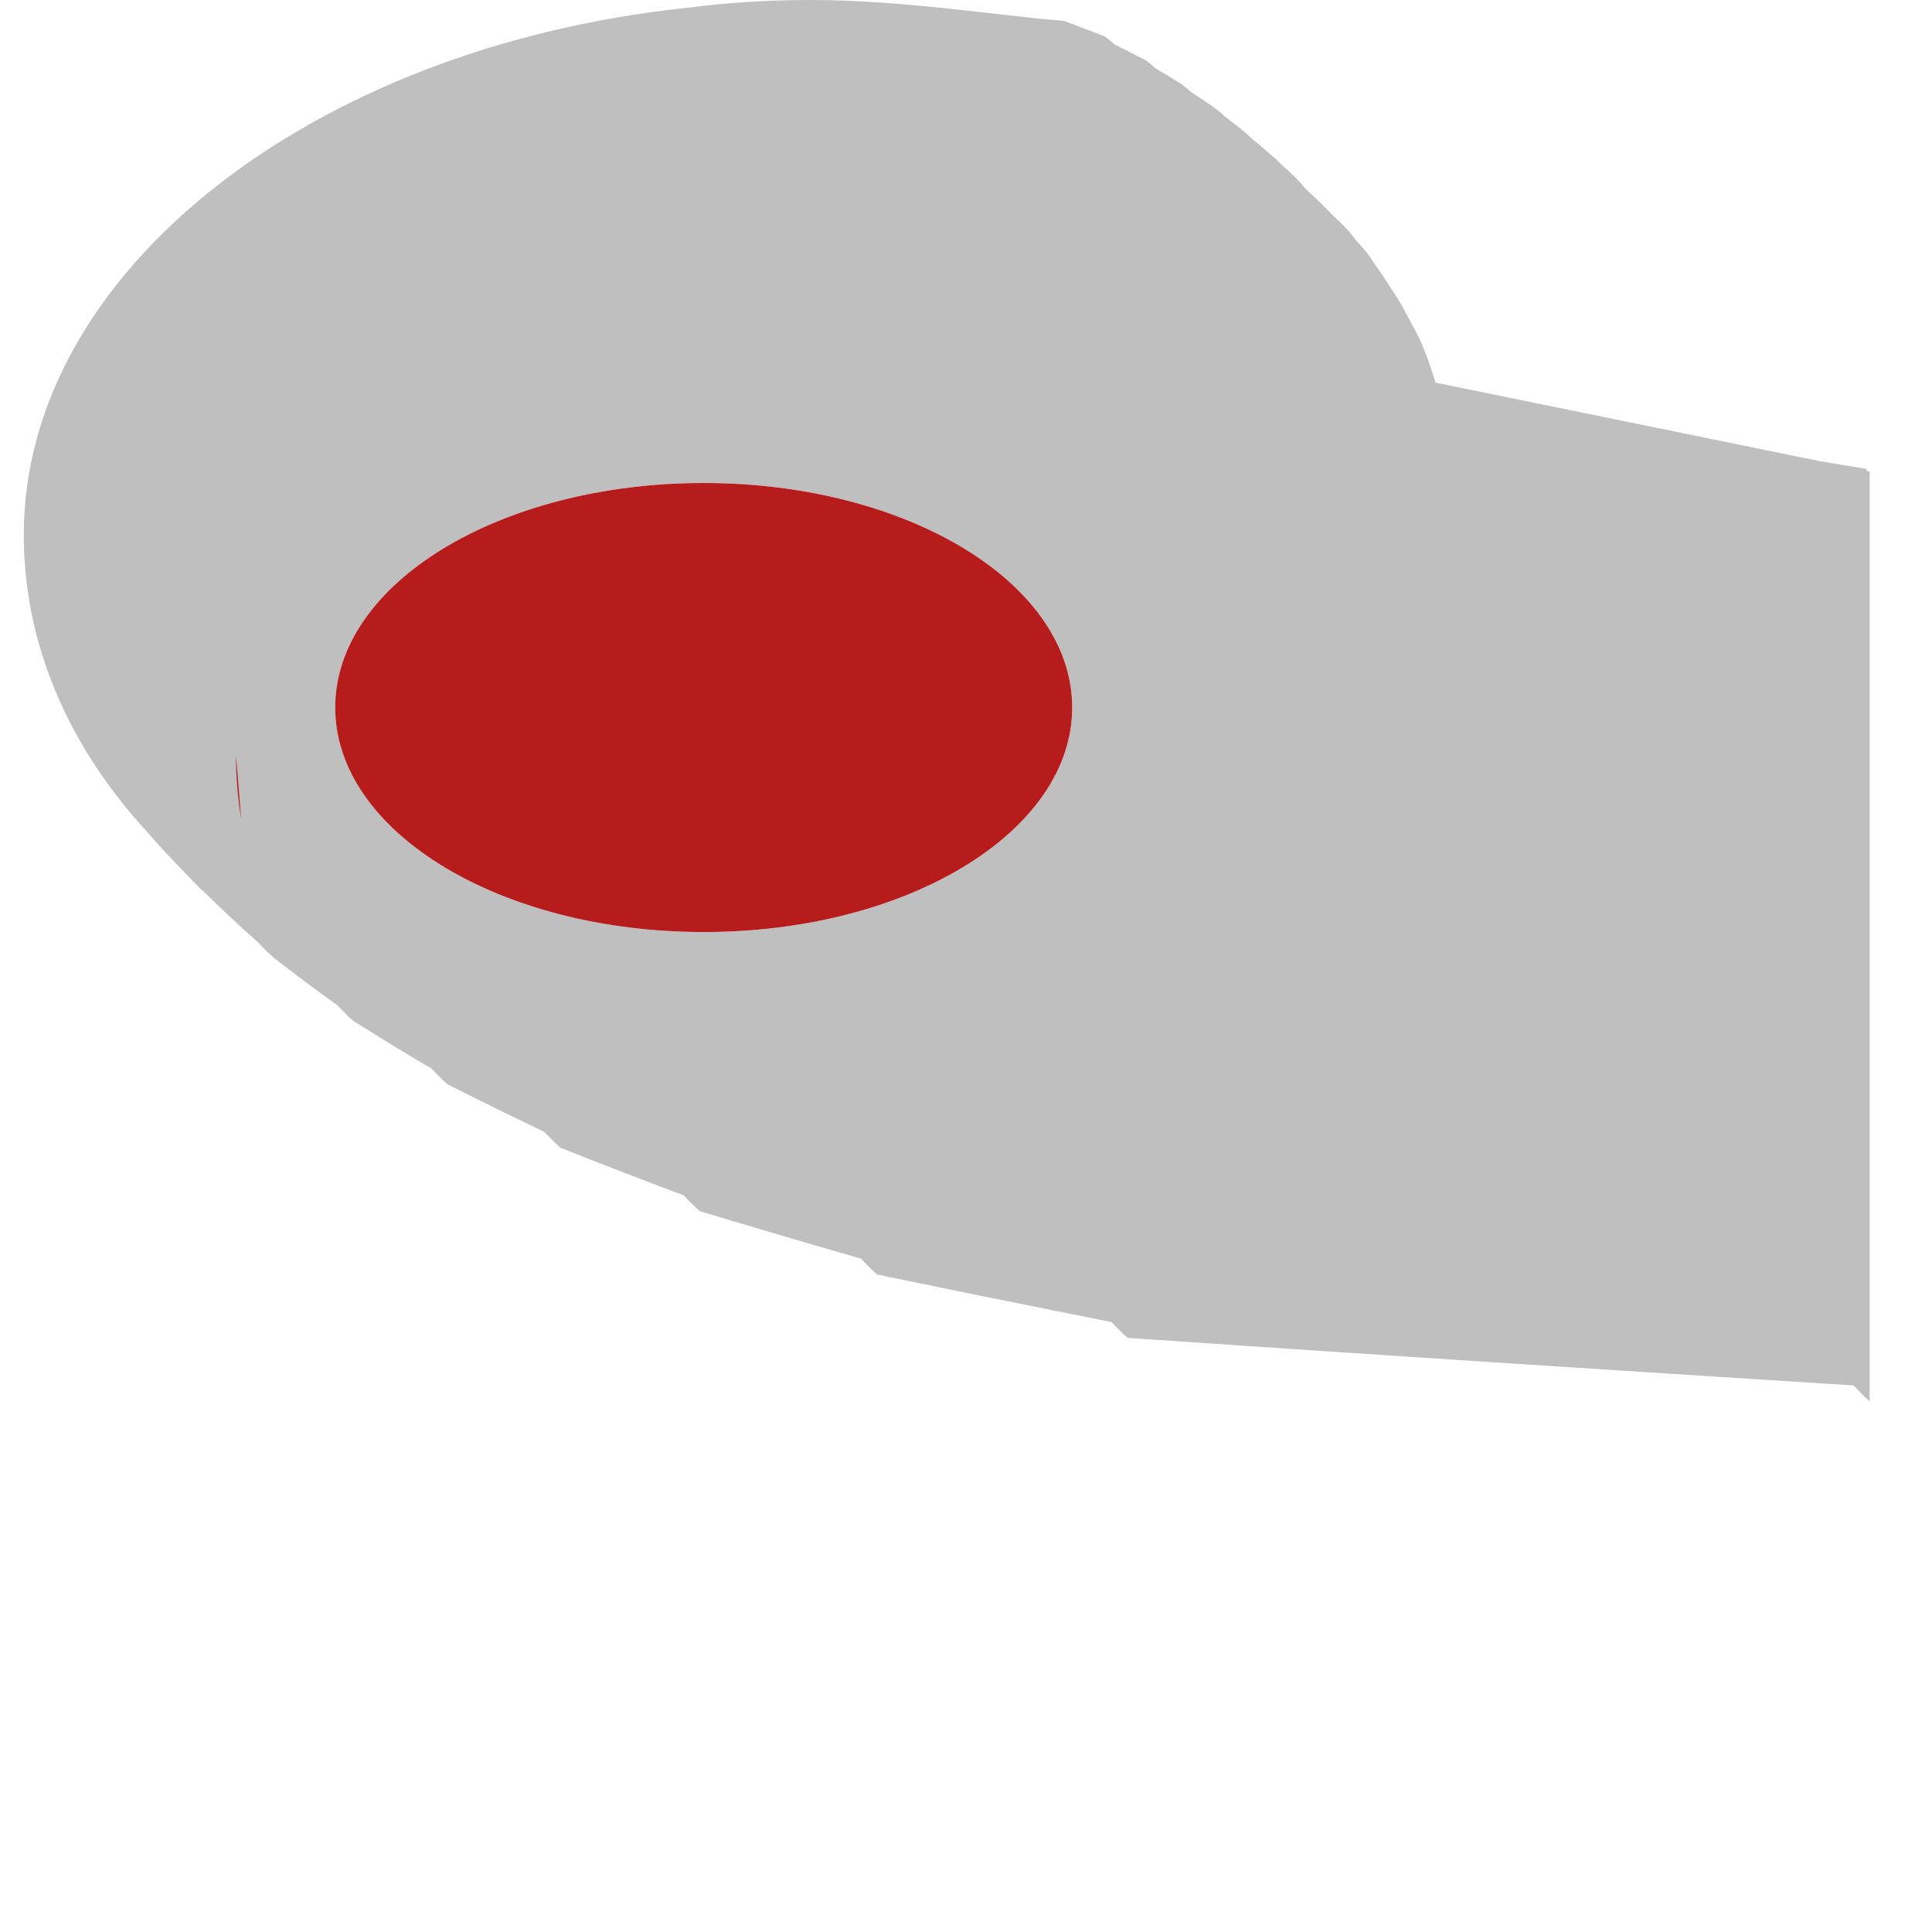
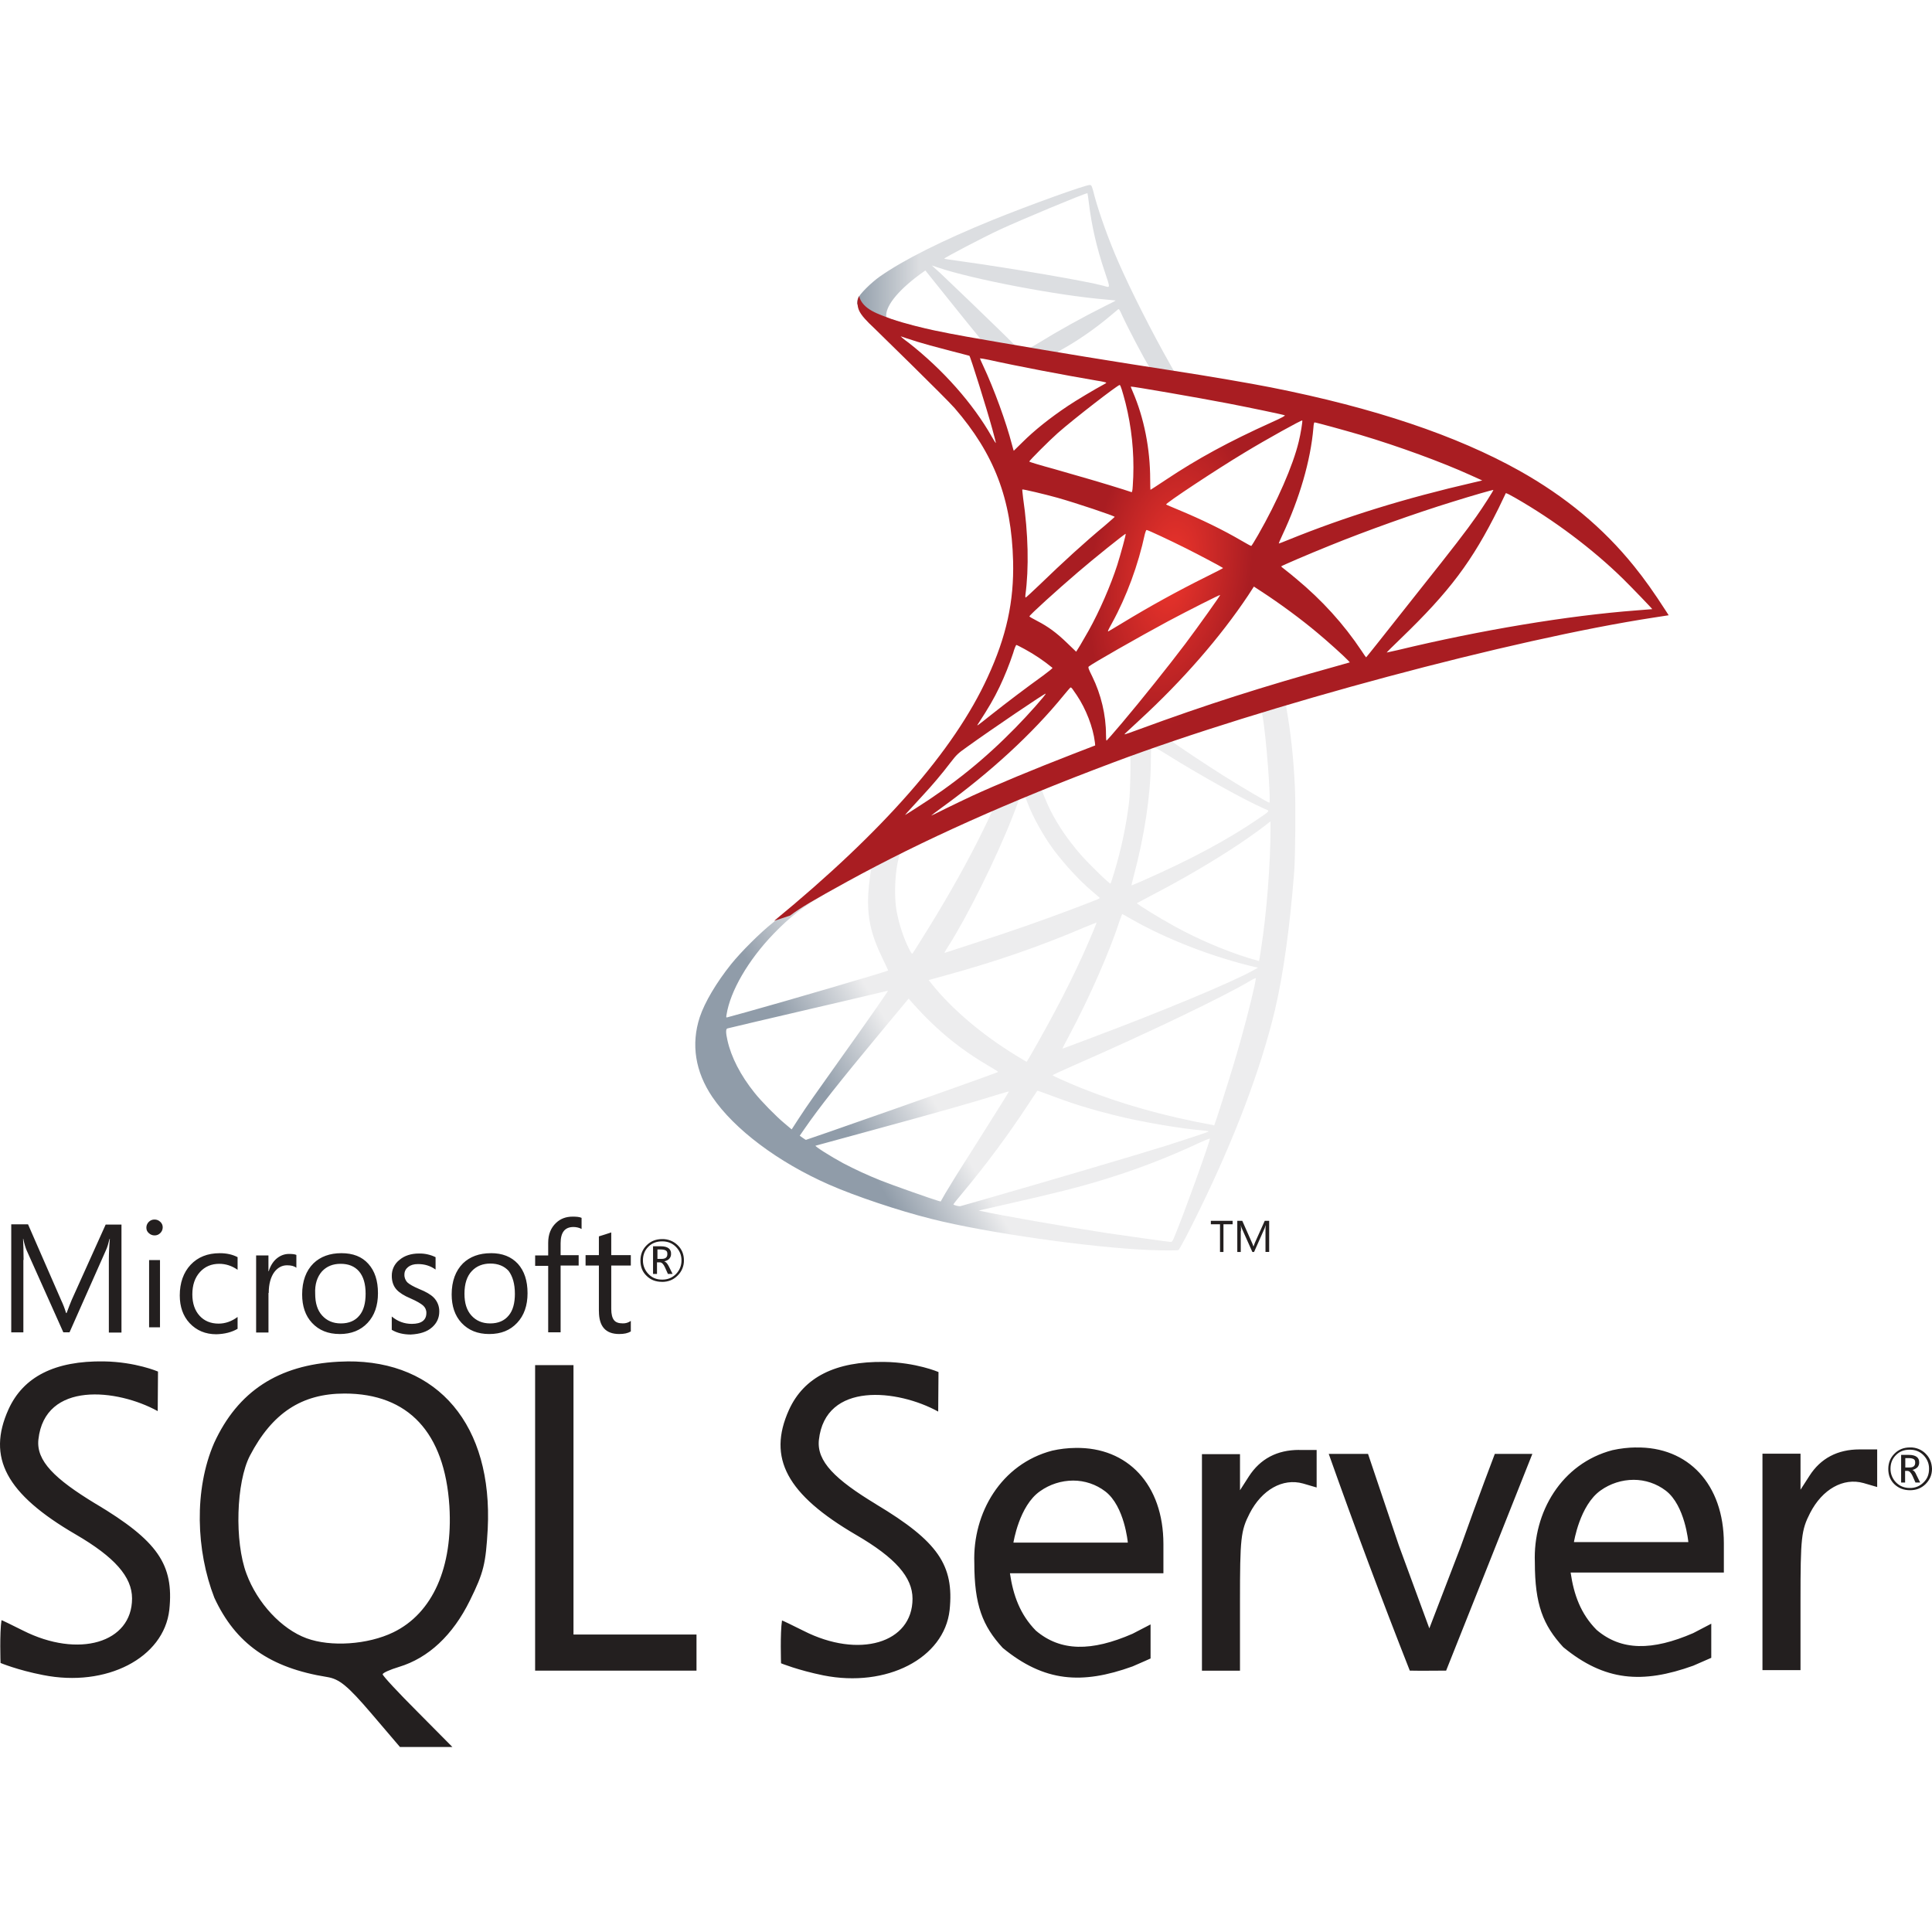
<svg xmlns="http://www.w3.org/2000/svg" viewBox="0 0 128 128">
-   <path fill="#BFBFBF" d="M95.11 25.35c-.056-.175-.113-.35-.169-.525-.169-.525-.338-1.05-.563-1.575-.113-.35-.282-.7-.45-1.05-.113-.175-.169-.35-.282-.525l-.563-1.05c-.169-.35-.394-.7-.619-1.05l-.338-.525c-.338-.525-.675-1.05-1.069-1.575-.113-.175-.225-.35-.338-.525-.281-.35-.563-.7-.9-1.05-.113-.175-.281-.35-.394-.525-.338-.35-.675-.7-1.069-1.05l-.338-.35c-.506-.525-1.069-1.05-1.631-1.575-.113-.175-.281-.35-.45-.525-.338-.35-.731-.7-1.125-1.05-.169-.175-.338-.35-.563-.525-.394-.35-.788-.7-1.238-1.05-.169-.175-.394-.35-.563-.525-.45-.35-.9-.7-1.35-1.05-.169-.175-.394-.35-.619-.525-.506-.35-1.013-.7-1.575-1.05-.169-.175-.394-.35-.619-.525-.563-.35-1.125-.7-1.744-1.05-.169-.175-.394-.35-.619-.525-.675-.35-1.35-.7-2.081-1.05-.169-.175-.394-.35-.619-.525-.9-.35-1.8-.7-2.756-1.05h-.056C66.15 1.05 59.938 0 53.669 0c-2.756 0-5.513.175-8.213.525C20.7 3.15 1.575 17.981 1.575 35.438c0 1.4.113 2.8.338 4.2.9 5.6 3.6 10.85 7.763 15.4.9 1.05 1.913 2.1 2.925 3.15.338.35.675.7 1.069 1.05 1.069 1.05 2.194 2.1 3.375 3.15.338.35.675.7 1.069 1.05 1.35 1.05 2.756 2.1 4.219 3.15.338.35.675.7 1.069 1.05 1.688 1.05 3.375 2.1 5.175 3.15.338.35.675.7 1.069 1.05 2.081 1.05 4.219 2.1 6.413 3.15.338.35.675.7 1.069 1.05 2.644 1.05 5.344 2.1 8.156 3.15.338.35.675.7 1.069 1.05 3.488 1.05 7.031 2.1 10.688 3.15.338.35.675.7 1.069 1.05 5.063 1.05 10.238 2.1 15.525 3.15.338.35.675.7 1.069 1.05 15.3 1.05 31.5 2.1 48.094 3.15.338.35.675.7 1.069 1.05v-61.6c-.113 0-.169 0-.225-.175-1.069-.175-2.138-.35-3.15-.525zm-48.488 36.4c-13.5 0-24.413-6.65-24.413-14.875S33.122 32 46.622 32s24.413 6.65 24.413 14.875S60.122 61.75 46.622 61.75z" />
-   <path fill="#B71C1C" d="M46.622 32c-13.5 0-24.413 6.65-24.413 14.875S33.122 61.75 46.622 61.75s24.413-6.65 24.413-14.875S60.122 32 46.622 32zM28.35 70c-1.181-1.05-2.306-2.1-3.375-3.15 1.069 1.05 2.194 2.1 3.375 3.15zm-4.444-4.2c-.394-.35-.731-.7-1.069-1.05.338.35.675.7 1.069 1.05zm-3.994-4.2c-1.013-1.05-2.025-2.1-2.925-3.15.9 1.05 1.913 2.1 2.925 3.15zm-3.938-7.35c-.225-1.4-.338-2.8-.338-4.2.113 1.4.225 2.8.338 4.2zm74.138-28.9c.169.525.338 1.05.563 1.575-.225-.525-.394-1.05-.563-1.575zm1.575 3.15c.169.35.281.7.45 1.05-.169-.35-.281-.7-.45-1.05zm1.069 2.1c.225.35.394.7.619 1.05-.225-.35-.394-.7-.619-1.05zm1.069 2.1c.281.35.563.7.9 1.05-.338-.35-.619-.7-.9-1.05zm1.069 2.1c.338.35.675.7 1.069 1.05-.394-.35-.731-.7-1.069-1.05zm1.069 2.1c.394.35.788.7 1.238 1.05-.45-.35-.844-.7-1.238-1.05zm1.35 2.1c.45.35.9.7 1.35 1.05-.45-.35-.9-.7-1.35-1.05zm1.575 2.1c.506.35 1.013.7 1.575 1.05-.563-.35-1.069-.7-1.575-1.05zm1.8 2.1c.563.35 1.125.7 1.744 1.05-.619-.35-1.181-.7-1.744-1.05zm2.138 2.1c.675.35 1.35.7 2.081 1.05-.731-.35-1.406-.7-2.081-1.05zm2.756 2.1c.9.35 1.8.7 2.756 1.05-.956-.35-1.856-.7-2.756-1.05zM95.11 25.35c.056.175.113.35.169.525-.056-.175-.113-.35-.169-.525z" />
-   <path fill="#BFBFBF" d="M23.906 65.8c-.394-.35-.731-.7-1.069-1.05.338.35.675.7 1.069 1.05zm5.175 4.2c-.394-.35-.731-.7-1.069-1.05.338.35.675.7 1.069 1.05zm5.175 4.2c-.394-.35-.731-.7-1.069-1.05.338.35.675.7 1.069 1.05zm6.413 4.2c-.394-.35-.731-.7-1.069-1.05.338.35.675.7 1.069 1.05zm8.156 4.2c-.394-.35-.731-.7-1.069-1.05.338.35.675.7 1.069 1.05zm10.688 4.2c-.394-.35-.731-.7-1.069-1.05.338.35.675.7 1.069 1.05zm15.525 4.2c-.394-.35-.731-.7-1.069-1.05.338.35.675.7 1.069 1.05zm48.094 4.2c-.394-.35-.731-.7-1.069-1.05.338.35.675.7 1.069 1.05z" />
+   <defs>
+     <linearGradient id="a" x1="-2901.952" x2="-2061.249" y1="923.573" y2="1420.331" gradientTransform="matrix(.01123 0 0 -.01123 137.366 9.007)" gradientUnits="userSpaceOnUse">
+       <stop offset="0" stop-color="#909ca9" />
+       <stop offset="1" stop-color="#ededee" />
+     </linearGradient>
+     <linearGradient id="b" x1="-2882.7" x2="-2206.249" y1="10288.81" y2="10288.81" gradientTransform="matrix(.01123 0 0 -.01123 137.366 9.007)" gradientUnits="userSpaceOnUse">
+       <stop offset="0" stop-color="#939fab" />
+       <stop offset="1" stop-color="#dcdee1" />
+     </linearGradient>
+     <radialGradient id="c" cx="-14217.448" cy="7277.705" r="898.12" gradientTransform="matrix(-.01079 -.00162 -.00328 .02158 13.8 -251.794)" gradientUnits="userSpaceOnUse">
+       <stop offset="0" stop-color="#ee352c" />
+       <stop offset="1" stop-color="#a91d22" />
+     </radialGradient>
+   </defs>
+   <path fill="url(#a)" d="m160.349-58.006-26.12 8.529-22.723 10.029-6.357 1.678c-1.62 1.54-3.317 3.1-5.153 4.68-2.014 1.737-3.89 3.316-5.33 4.461-1.6 1.264-3.969 3.633-5.173 5.133-1.797 2.25-3.218 4.64-3.83 6.476-1.086 3.317-.553 6.673 1.54 9.772 2.685 3.949 8.035 7.976 14.274 10.72 3.178 1.402 8.528 3.199 12.556 4.205 6.692 1.698 19.644 3.535 26.77 3.811 1.441.06 3.376.06 3.455 0 .158-.099 1.264-2.211 2.547-4.837 4.383-8.943 7.542-17.334 9.26-24.5 1.026-4.343 1.835-10.128 2.368-16.979.139-1.915.198-8.331.08-10.503-.179-3.553-.495-6.436-.988-9.259-.079-.415-.099-.79-.059-.81.079-.059.316-.137 3.534-1.066l-.652-1.54zm-5.962 3.495c.236 0 .868 6.06 1.026 9.89.04.81.02 1.343-.02 1.343-.158 0-3.336-1.875-5.606-3.296-1.975-1.244-5.726-3.732-6.318-4.206-.198-.138-.178-.158 1.441-.71 2.744-.929 9.26-3.021 9.477-3.021zm-13.307 4.383c.178 0 .632.256 1.718.927 4.066 2.547 9.595 5.627 11.964 6.654.73.316.809.197-.87 1.342-3.592 2.448-8.074 4.857-13.562 7.285a41.2 41.2 0 0 1-1.797.77c-.039 0 .08-.493.237-1.086 1.323-4.916 2.073-9.89 2.113-13.879.02-1.974.02-1.974.197-2.033-.04.02-.02.02 0 .02zm-2.744 1.046c.118.118.04 4.54-.119 5.745a50.246 50.246 0 0 1-1.816 8.588c-.217.73-.415 1.343-.454 1.382-.08.098-2.784-2.547-3.672-3.574-1.54-1.776-2.744-3.553-3.633-5.29-.454-.889-1.164-2.626-1.105-2.685.316-.218 10.72-4.245 10.799-4.166zm-12.912 5.074c.02 0 .04 0 .06.02.039.039.177.355.296.71.631 1.718 2.053 4.245 3.277 5.864 1.342 1.777 3.1 3.672 4.56 4.915.474.395.908.77.967.83.12.118.159.098-3.06 1.322-3.73 1.422-7.798 2.843-12.457 4.344a621.39 621.39 0 0 0-3.336 1.086c-.178.059-.119-.04.395-.85 2.31-3.612 5.823-10.7 7.798-15.714.336-.87.671-1.738.73-1.935.08-.277.178-.375.435-.514.138-.039.276-.078.335-.078zm-3.948 1.638c.06.04-.948 2.152-1.935 4.087-1.915 3.731-4.008 7.404-6.811 11.865-.474.77-.928 1.481-.987 1.56-.099.138-.138.099-.454-.513-.671-1.323-1.224-3.021-1.52-4.58-.297-1.54-.237-4.226.098-5.884.257-1.224.237-1.204.83-1.5 2.526-1.284 10.7-5.114 10.78-5.035zm34.056 1.382v.83c0 4.402-.474 10.443-1.165 14.846-.119.77-.218 1.401-.237 1.421 0 0-.573-.157-1.244-.355a50.946 50.946 0 0 1-9.082-3.89c-1.915-1.045-4.698-2.763-4.62-2.842.02-.02.85-.454 1.817-.968 3.87-2.013 7.581-4.185 10.8-6.337 1.203-.81 3.02-2.112 3.415-2.468zm-48.962 5.844c.079 0 .06.158-.06.869a27.978 27.978 0 0 0-.216 2.112c-.158 2.882.316 5.015 1.737 7.936.395.81.711 1.481.691 1.5-.138.12-13.207 3.95-17.314 5.075-1.224.335-2.29.632-2.37.651-.137.04-.157.02-.098-.316.454-2.902 2.665-6.692 5.745-9.89 2.053-2.133 3.692-3.377 6.495-4.976 2.014-1.145 5.114-2.862 5.35-2.941 0-.02.02-.02.04-.02zm30.799 5.508c.02-.02.493.237 1.065.573 4.225 2.448 10.109 4.718 15.123 5.883l.454.099-.632.355c-2.625 1.46-11.253 5.054-20.077 8.351-1.284.474-2.547.948-2.785 1.046-.236.099-.454.158-.454.139 0-.02.356-.711.81-1.56 2.468-4.62 4.955-10.246 6.219-14.155.158-.376.256-.711.277-.731zm-3.14 1.027c.02.02-.138.434-.335.908-1.718 4.166-3.969 8.707-6.85 13.8-.731 1.303-1.343 2.35-1.363 2.35-.02 0-.612-.356-1.323-.79-4.186-2.567-7.897-5.726-10.325-8.786l-.356-.434 1.797-.494c6.436-1.757 11.904-3.652 17.334-5.981.77-.316 1.402-.573 1.421-.573zm19.506 6.81s.02.02 0 0c.02.455-.987 4.522-1.816 7.463-.691 2.468-1.284 4.403-2.37 7.818-.473 1.501-.888 2.745-.908 2.745-.02 0-.138-.02-.256-.06-5.864-1.066-11.115-2.546-16.05-4.52-1.383-.553-3.357-1.442-3.476-1.54-.039-.04 1.146-.593 2.646-1.244 8.983-3.93 18.301-8.391 21.5-10.306.374-.237.67-.355.73-.355zm-45.033 1.541c.04.04-2.467 3.652-5.982 8.568-1.224 1.718-2.645 3.731-3.178 4.482a78.936 78.936 0 0 0-1.797 2.645l-.83 1.283-.888-.75c-1.046-.869-2.862-2.724-3.671-3.75-1.698-2.113-2.843-4.344-3.297-6.377-.218-.948-.218-1.422-.02-1.481.296-.08 5.567-1.323 10.503-2.468a875.555 875.555 0 0 0 7.067-1.658c1.146-.277 2.074-.494 2.093-.494zm2.527.967.632.711c2.843 3.179 5.745 5.528 9.26 7.581.631.356 1.105.671 1.065.691-.138.1-12.2 4.383-17.788 6.318a476.073 476.073 0 0 1-5.744 1.993c-.02 0-.198-.118-.396-.256l-.355-.257.573-.829c1.855-2.685 4.185-5.626 9.26-11.747zm15.755 11.273c.02-.02.888.296 1.954.691 2.567.968 4.6 1.58 7.325 2.27 3.356.85 8.213 1.679 11.076 1.916.434.039.67.079.592.138-.139.079-3.04 1.046-5.173 1.718-3.396 1.065-13.76 4.126-22.21 6.554-1.56.454-2.902.83-2.981.849-.197.04-.85-.139-.85-.217 0-.04.475-.652 1.047-1.323 2.843-3.396 5.666-7.186 8.016-10.78.651-.987 1.204-1.796 1.204-1.816zm-3.475.1c.02.019-1.382 2.27-3.83 6.139-1.046 1.638-2.211 3.494-2.626 4.146-.395.631-.987 1.619-1.322 2.171l-.573 1.007-.296-.079c-.71-.197-5.706-1.954-7.028-2.487a48.891 48.891 0 0 1-4.6-2.113c-1.58-.849-3.554-2.112-3.396-2.152.04-.02 2.744-.75 6.001-1.638 8.648-2.35 13.445-3.712 16.584-4.699.573-.178 1.066-.316 1.086-.296zm24.58 5.764h.02c.078.197-3.12 9.081-4.285 11.885-.256.631-.355.79-.493.77-.336-.02-4.975-.672-7.799-1.086-4.915-.75-13.168-2.192-15.24-2.665l-.474-.1 2.94-.67c6.319-1.422 9.359-2.192 12.439-3.14a87.909 87.909 0 0 0 11.628-4.481c.612-.277 1.125-.494 1.264-.513z" transform="translate(0 76.601) scale(.5412)" />
+   <path fill="url(#b)" d="M133.42-118.892c-.434-.059-7.443 2.468-11.964 4.304-6.1 2.488-10.838 4.857-13.76 6.91-1.086.77-2.449 2.132-2.665 2.665a1.846 1.846 0 0 0-.12.672l2.647 2.507 6.297 2.014 14.985 2.685 17.136 2.941.178-1.48c-.06 0-.099-.02-.158-.02l-2.25-.356-.455-.809c-2.33-4.106-4.896-9.2-6.396-12.635-1.165-2.665-2.27-5.745-2.883-7.956-.335-1.343-.375-1.422-.591-1.441h-.001zm-.316 1.007h.02c.02.02.099.573.178 1.224.335 2.765.947 5.43 1.915 8.312.73 2.172.73 2.053-.119 1.796-2.013-.552-11.036-2.112-17.57-3.02-1.047-.138-1.935-.276-1.935-.296-.08-.079 4.718-2.586 6.83-3.573 2.705-1.244 10.128-4.344 10.68-4.443zm-19.032 8.845.77.256c4.186 1.422 14.708 3.436 20.513 3.91.651.059 1.204.118 1.223.118.02.02-.532.316-1.243.652-2.803 1.401-5.883 3.119-8.016 4.442-.631.394-1.204.71-1.283.71-.079 0-.493-.079-.927-.138l-.79-.118-1.974-1.935a827.404 827.404 0 0 0-7.246-6.97zm-.79.612 2.784 3.475c1.52 1.915 3.06 3.79 3.396 4.205.336.414.612.75.593.77-.08.059-4.028-.711-6.12-1.185-2.153-.493-3.041-.73-4.364-1.145l-1.086-.355v-.277c.02-1.323 1.698-3.297 4.541-5.31zm23.652 4.738c.08 0 .178.178.415.71.67 1.481 2.764 5.47 3.277 6.24.158.256.434.276-2.35-.178-6.692-1.086-8.844-1.441-8.844-1.48 0-.02.197-.159.454-.297 2.073-1.145 4.166-2.606 6.022-4.166.454-.375.868-.73.947-.79.02-.039.06-.059.08-.039z" transform="translate(0 76.601) scale(.5412)" />
+   <path fill="url(#c)" d="M105.168-105.29s-.434.692-.02 1.719c.258.631 1.008 1.401 1.856 2.191 0 0 8.786 8.568 9.852 9.792 4.856 5.607 6.969 11.135 7.166 18.756.119 4.896-.81 9.2-3.119 14.195-4.106 8.963-12.773 18.854-26.139 29.83l1.955-.65c1.263-.949 2.98-1.955 7.008-4.167 9.299-5.093 19.762-9.772 32.595-14.59 18.479-6.949 48.863-15.083 66.157-17.728l1.796-.277-.276-.434c-1.58-2.448-2.665-3.968-3.969-5.587-3.79-4.699-8.39-8.509-14.016-11.668-7.74-4.323-17.75-7.7-30.424-10.207-2.388-.474-7.64-1.382-11.904-2.033a1212.446 1212.446 0 0 1-21.322-3.475c-2.31-.395-5.765-.987-8.055-1.48-1.185-.257-3.455-.79-5.232-1.402-1.421-.553-3.474-1.106-3.909-2.784zm5.094 4.937c.02-.02.335.098.75.237.75.256 1.718.552 2.863.868a145.616 145.616 0 0 0 2.606.691c1.185.296 2.172.573 2.191.573.139.138 2.133 6.514 2.804 8.962.256.929.454 1.718.434 1.718-.02.02-.237-.316-.493-.77-2.31-4.067-5.963-8.193-10.188-11.51-.552-.394-.967-.75-.967-.77zm9.713 2.685c.1 0 .534.059 1.066.177 3.357.75 9.378 1.896 13.228 2.547.651.099 1.165.217 1.165.257 0 .04-.237.177-.534.335-.65.336-3.277 1.895-4.145 2.488-2.192 1.46-4.166 3.04-5.587 4.462a80.297 80.297 0 0 1-1.067 1.046s-.118-.336-.217-.75c-.71-2.745-2.191-6.812-3.534-9.674-.217-.454-.395-.869-.395-.908 0 .04 0 .02.02.02zm17.097 3.257c.119.04.316.71.71 2.191a32.32 32.32 0 0 1 .949 9.043c-.04.829-.08 1.599-.119 1.698l-.06.197-1.026-.336c-2.112-.67-5.547-1.678-8.489-2.507-1.678-.454-3.04-.869-3.04-.908 0-.119 2.448-2.567 3.494-3.495 1.994-1.757 7.403-5.942 7.581-5.883zm1.362.197c.06-.059 8.174 1.343 11.866 2.054 2.744.533 6.732 1.362 6.969 1.46.118.04-.296.277-1.62.87-5.211 2.349-9.08 4.46-12.93 7.028-1.007.67-1.856 1.224-1.876 1.224-.02 0-.04-.573-.04-1.264 0-3.75-.75-7.541-2.132-10.74-.138-.316-.256-.612-.236-.632zm20.987 4.147c.06.059-.198 1.658-.435 2.605-.71 2.942-2.625 7.306-4.974 11.412-.415.73-.79 1.322-.83 1.342-.04.02-.572-.276-1.184-.632-2.29-1.342-4.896-2.606-7.74-3.79-.789-.336-1.48-.612-1.5-.652-.138-.118 6.219-4.323 9.575-6.337 2.665-1.619 7.009-4.028 7.088-3.948zm1.5.236c.178 0 3.771.988 5.646 1.54 4.64 1.382 9.97 3.337 13.445 4.916l1.44.652-1.006.237c-8.489 1.954-15.754 4.205-22.763 7.048-.572.237-1.086.434-1.125.434-.04 0 .158-.454.415-1.007 2.112-4.481 3.474-9.16 3.81-13.149.02-.375.079-.67.138-.67zm-35.773 8.213c.059-.059 2.803.593 4.284 1.007 2.25.632 7.028 2.23 7.028 2.35 0 .02-.533.473-1.164 1.026-2.587 2.152-5.074 4.422-8.056 7.305-.888.849-1.638 1.54-1.677 1.54-.04 0-.06-.119-.04-.277.454-3.317.356-7.58-.276-11.904-.06-.553-.119-1.027-.1-1.047zm57.668.06c.039.039-1.264 2.092-2.093 3.257-1.185 1.698-2.922 3.949-6.851 8.884a1314.027 1314.027 0 0 0-5.172 6.535c-.79.987-1.442 1.816-1.462 1.816-.02 0-.275-.355-.552-.79-2.211-3.316-4.857-6.218-7.996-8.824a46.115 46.115 0 0 0-1.46-1.185c-.218-.158-.396-.316-.396-.336 0-.059 3.356-1.5 5.903-2.527 4.462-1.816 10.542-3.988 15.103-5.39 2.39-.75 4.936-1.48 4.976-1.44zm1.52.394c.078-.02.552.218 1.125.553 4.798 2.744 9.496 6.278 13.208 9.91 1.046 1.028 3.632 3.713 3.593 3.732 0 0-.909.08-1.974.158-8.312.632-18.953 2.389-29.18 4.856a39.48 39.48 0 0 1-1.342.297c-.04 0 .73-.77 1.698-1.698 6.002-5.785 8.746-9.437 11.983-15.952.454-.967.85-1.796.889-1.856-.02 0-.02 0 0 0zm-43.967 4.502c.277.059 2.843 1.263 4.778 2.23 1.777.889 4.442 2.31 4.58 2.429.02.02-.928.513-2.092 1.086a137.63 137.63 0 0 0-10.207 5.626c-.948.573-1.738 1.047-1.757 1.047-.08 0-.06-.08.473-1.047 1.777-3.237 3.199-7.107 4.008-10.878.079-.296.158-.493.217-.493zm-2.566.473c.059.06-.612 2.488-1.027 3.81-.81 2.508-2.172 5.647-3.494 8.016-.316.553-.79 1.362-1.047 1.816l-.493.79-1.106-1.066c-1.283-1.244-2.33-2.014-3.672-2.705-.533-.276-.947-.513-.947-.552 0-.158 3.376-3.218 5.962-5.43 1.855-1.599 5.765-4.738 5.824-4.679zm15.695 6.456.968.632c2.21 1.441 4.816 3.356 6.81 5.034 1.126.928 3.297 2.883 3.732 3.356l.236.257-1.598.454c-9.042 2.507-16.031 4.738-24.185 7.74-.908.335-1.678.611-1.737.611-.119 0-.218.099 1.816-1.777 5.212-4.797 9.832-10.088 13.267-15.24zm-4.126 1.027c.04.04-2.665 3.85-4.284 6.001-1.935 2.567-5.37 6.87-7.74 9.674-.986 1.165-1.835 2.132-1.875 2.152-.06.02-.079-.276-.079-.73 0-2.39-.612-4.936-1.678-7.108-.454-.908-.533-1.125-.434-1.224.375-.335 6.12-3.613 9.752-5.567 2.449-1.303 6.278-3.238 6.338-3.198zm-24.955 6.12c.06 0 .514.237 1.027.513a21.702 21.702 0 0 1 3.396 2.29c.039.04-.474.455-1.145.948a184.418 184.418 0 0 0-6.377 4.817c-1.738 1.382-1.796 1.422-1.6 1.126 1.304-1.994 1.955-3.12 2.646-4.56a36.75 36.75 0 0 0 1.659-4.127c.157-.573.355-1.007.394-1.007zm6.654 5.212c.098-.02.217.158.75.948 1.125 1.677 1.994 3.928 2.211 5.745l.04.395-2.705 1.046c-4.837 1.875-9.299 3.731-12.32 5.113-.848.395-2.33 1.106-3.296 1.58-.968.493-1.758.868-1.758.849 0-.02.612-.474 1.363-1.027 5.903-4.284 11.016-8.983 14.846-13.682.415-.493.79-.947.83-.967zm-3.06.75c.079.08-2.172 2.626-3.712 4.185-3.81 3.89-7.581 6.93-12.26 9.892-.592.375-1.125.71-1.185.75-.138.079.04-.119 2.093-2.35a53.773 53.773 0 0 0 3.415-4.047c.75-.967.889-1.105 1.975-1.875 2.902-2.093 9.595-6.634 9.674-6.555z" transform="translate(0 76.601) scale(.5412)" />
+   <path fill="#231f1f" d="M23.012 90.198c-.198 0-.395.019-.59.019-3.981.212-6.666 1.964-8.236 5.386-1.343 3.094-1.196 7.138.015 10.252 1.408 3.042 3.684 4.648 7.483 5.254.803.132 1.342.573 2.9 2.39l1.915 2.245h3.474l-2.31-2.33c-1.277-1.276-2.31-2.388-2.31-2.486 0-.097.488-.311 1.08-.491 1.949-.59 3.567-2.096 4.7-4.404.916-1.853 1.048-2.426 1.18-4.732.343-6.863-3.276-11.154-9.302-11.105zm3.045 17.948c-1.69.818-4.144.982-5.746.394-1.656-.608-3.26-2.328-3.981-4.275-.801-2.13-.687-6.058.23-7.827 1.473-2.817 3.423-4.112 6.27-4.112 4.226 0 6.63 2.587 6.943 7.45.248 4.06-1.111 7.106-3.714 8.369zm60.01-12.085c-1.457 0-2.572.59-3.324 1.752l-.59.92V96.34h-2.521v14.346h2.52V106.1c0-4.193.053-4.683.639-5.83.807-1.574 2.197-2.358 3.54-1.983l.9.263v-2.486h-1.163zm-14.816-.132a7.32 7.32 0 0 0-1.54.18c-3.374.883-5.276 4.113-5.16 7.436 0 2.783.542 4.175 1.884 5.634 2.751 2.257 5.24 2.437 8.597 1.226.572-.244 1.196-.526 1.196-.526v-2.257l-1.196.62c-2.717 1.183-4.764 1.183-6.404-.21-1.045-1.065-1.506-2.342-1.717-3.8h10.168v-1.933c0-3.944-2.374-6.434-5.83-6.37zm-4.112 6.29s.376-2.46 1.77-3.424a3.802 3.802 0 0 1 2.193-.703c.755 0 1.507.244 2.129.72 1.277.982 1.49 3.39 1.49 3.39H67.14ZM6.342 99.633c-2.734-1.657-3.947-2.851-3.798-4.26.424-3.896 5.238-3.357 7.905-1.883l.019-2.621s-1.474-.639-3.587-.673C3.64 90.148 1.544 91.21.563 93.373c-1.443 3.193-.166 5.6 4.45 8.286 2.591 1.507 3.736 2.816 3.736 4.243 0 2.948-3.554 3.978-7.221 2.128-.754-.376-1.393-.69-1.428-.69-.132.836-.064 2.836-.064 2.836s1.127.473 2.817.8c4.19.835 8.005-1.131 8.365-4.323.314-2.997-.77-4.57-4.876-7.023zm102.045-3.737a7.67 7.67 0 0 0-1.559.181c-3.37.883-5.269 4.113-5.14 7.437 0 2.779.54 4.157 1.882 5.614 2.751 2.26 5.24 2.44 8.613 1.228a92.962 92.962 0 0 0 1.193-.521v-2.261l-1.194.623c-2.723 1.18-4.77 1.18-6.404-.214-1.051-1.063-1.507-2.325-1.72-3.799h10.152v-1.934c0-3.924-2.374-6.417-5.829-6.35zm-4.113 6.29s.38-2.456 1.771-3.44a3.783 3.783 0 0 1 2.191-.704c.752 0 1.508.244 2.13.72 1.277.983 1.491 3.407 1.491 3.407h-7.58zM58.05 99.664c-2.734-1.652-3.944-2.85-3.797-4.26.424-3.897 5.239-3.356 7.905-1.883l.02-2.62s-1.475-.64-3.587-.67c-3.242-.048-5.337 1.015-6.32 3.178-1.441 3.192-.147 5.6 4.453 8.285 2.588 1.506 3.733 2.798 3.733 4.225 0 2.948-3.553 3.994-7.22 2.127-.751-.375-1.39-.685-1.427-.685-.131.835-.064 2.836-.064 2.836s1.114.456 2.798.8c4.195.837 8.01-1.128 8.37-4.32.311-2.982-.77-4.553-4.864-7.01zm65.153-3.637c-1.457 0-2.585.59-3.324 1.754l-.59.916v-2.388h-2.521v14.342h2.52v-4.585c0-4.192.05-4.684.638-5.83.808-1.571 2.198-2.357 3.54-1.979l.902.262v-2.492zm-85.208 3.555v-9.138h-2.542v20.239h10.692v-2.39h-8.15zm58.797 2.848-2.095 5.453-2.016-5.484-2.046-6.076h-2.603a445.904 445.904 0 0 0 5.37 14.36c.803.018 1.606 0 2.408 0l2.83-7.106 2.882-7.252h-2.487s-1.1 2.88-2.245 6.106zM43.855 84.929c.409 0 .751-.131 1.032-.413a1.37 1.37 0 0 0 .425-1.014c0-.41-.146-.751-.425-1.014a1.41 1.41 0 0 0-1.014-.395c-.413 0-.754.132-1.032.41-.282.278-.41.62-.41 1.014 0 .413.132.755.41 1.014.263.263.604.394 1.014.394zm-.902-2.329c.244-.243.541-.357.92-.357.357 0 .654.114.902.357.244.245.376.542.376.902a1.261 1.261 0 0 1-.376.916c-.248.244-.545.36-.902.36-.362 0-.657-.112-.9-.36a1.261 1.261 0 0 1-.376-.916c0-.36.112-.657.357-.902zm.606 1.034h.166c.117 0 .231.112.329.326l.197.443h.31l-.244-.492c-.1-.197-.197-.311-.312-.343.145-.034.26-.083.342-.18a.452.452 0 0 0 .112-.33.42.42 0 0 0-.146-.345c-.113-.094-.293-.144-.526-.144h-.521v1.834h.262v-.77zm0-.853h.23c.165 0 .281.034.346.083.061.048.079.112.079.228 0 .213-.132.312-.376.312h-.281v-.623zm-41.997.69c0-.64-.019-1.115-.034-1.394h.015c.065.33.147.576.213.74l2.44 5.453h.41l2.44-5.502c.067-.15.132-.376.213-.69h.019a15.8 15.8 0 0 0-.066 1.396v4.812h.836v-7.154H7L4.756 86.11c-.083.197-.197.49-.344.882h-.034a5.771 5.771 0 0 0-.326-.849l-2.194-5.027H.745v7.155h.803v-4.797zm8.316.012h.722v4.456h-.722Zm.361-1.634a.509.509 0 0 0 .375-.15.521.521 0 0 0 .166-.375.472.472 0 0 0-.163-.376.526.526 0 0 0-.38-.15.514.514 0 0 0-.375.15.528.528 0 0 0-.165.376c0 .163.05.277.165.375a.541.541 0 0 0 .375.15zm5.502 6.188v-.785c-.395.295-.82.441-1.259.441-.525 0-.952-.18-1.263-.525-.31-.342-.476-.817-.476-1.409 0-.62.166-1.112.508-1.487.328-.36.755-.541 1.277-.541.426 0 .835.132 1.213.395v-.836c-.344-.18-.736-.263-1.18-.263-.818 0-1.457.263-1.934.77-.473.507-.717 1.196-.717 2.028 0 .74.212 1.362.654 1.837.46.488 1.048.736 1.768.736.558-.016 1.014-.132 1.409-.361zm2.063-2.376c0-.587.132-1.062.376-1.39.229-.294.507-.442.835-.442.278 0 .476.05.62.165v-.853c-.112-.049-.276-.065-.488-.065-.295 0-.557.1-.789.282-.244.193-.439.488-.554.863h-.019v-1.046h-.816v5.108h.818v-2.621zm4.7 2.723c.77 0 1.39-.248 1.85-.74.458-.488.687-1.145.687-1.964 0-.835-.21-1.474-.638-1.949-.425-.475-1.014-.705-1.784-.705s-1.39.23-1.85.673c-.492.488-.751 1.178-.751 2.062 0 .77.21 1.408.654 1.883.458.492 1.064.738 1.833.738zm-1.164-4.161c.312-.329.721-.492 1.228-.492.526 0 .92.163 1.213.492.295.344.442.833.442 1.49 0 .622-.132 1.113-.41 1.441-.277.344-.687.526-1.228.526-.525 0-.933-.182-1.245-.526-.31-.345-.458-.819-.458-1.442-.032-.62.132-1.126.458-1.489zm7.286 3.716c.312-.278.477-.62.477-1.048a1.28 1.28 0 0 0-.376-.933c-.199-.197-.506-.376-.952-.556-.394-.165-.638-.311-.77-.426a.7.7 0 0 1-.212-.526c0-.212.083-.375.245-.507.165-.131.375-.195.657-.195.44 0 .819.116 1.163.363v-.82a2.396 2.396 0 0 0-1.098-.243c-.525 0-.969.145-1.295.424a1.31 1.31 0 0 0-.508 1.063c0 .375.113.687.327.916.18.195.488.395.917.573.41.18.687.343.835.475a.625.625 0 0 1 .212.488c0 .477-.327.723-.965.723-.492 0-.933-.161-1.328-.488v.882c.357.215.785.312 1.259.312.606-.032 1.081-.18 1.408-.475zm3.898-4.912c-.77 0-1.39.229-1.85.672-.488.489-.75 1.178-.75 2.062 0 .77.212 1.408.653 1.883.46.492 1.065.739 1.835.739.788 0 1.389-.248 1.849-.74.46-.489.69-1.146.69-1.965 0-.835-.215-1.473-.64-1.949-.442-.475-1.032-.704-1.783-.704zm1.589 2.685c0 .623-.132 1.114-.41 1.442-.278.344-.687.526-1.228.526-.526 0-.933-.182-1.245-.526-.31-.345-.458-.819-.458-1.442 0-.657.163-1.164.492-1.506.31-.327.72-.492 1.228-.492.507 0 .915.165 1.21.492.262.36.41.851.41 1.506zm2.212 2.556h.817v-4.422h1.196v-.688h-1.196v-.788c0-.718.277-1.078.852-1.078.193 0 .391.049.537.131v-.737c-.146-.066-.344-.081-.59-.081-.44 0-.8.132-1.096.41-.344.326-.526.75-.526 1.325v.837h-.864v.688h.864v4.405zm3.356-1.394c0 1 .44 1.508 1.342 1.508.327 0 .573-.052.77-.17v-.7a.855.855 0 0 1-.526.165c-.278 0-.473-.066-.587-.214-.117-.147-.183-.394-.183-.736v-2.883h1.296v-.687h-1.296v-1.506c-.281.097-.557.18-.819.262v1.243h-.882v.688h.882v3.029zm87.88 9.416a1.406 1.406 0 0 0-1.014-.394c-.413 0-.755.132-1.033.413-.278.276-.41.62-.41 1.014 0 .41.132.75.408 1.014.278.263.62.394 1.033.394.407 0 .75-.131 1.033-.41.276-.28.422-.605.422-1.013-.015-.413-.163-.755-.441-1.017zm-.131 1.934a1.215 1.215 0 0 1-.902.358c-.357 0-.653-.114-.901-.358a1.273 1.273 0 0 1-.376-.92c0-.357.113-.653.36-.901.244-.244.54-.357.917-.357.357 0 .654.113.902.357.243.248.375.544.375.9 0 .381-.113.673-.375.921zm-.736-.835a.704.704 0 0 0 .343-.18.457.457 0 0 0 .113-.33c0-.147-.047-.264-.146-.344-.113-.094-.295-.145-.526-.145h-.523v1.832h.263v-.77h.164c.112 0 .225.113.327.327l.195.442h.312l-.244-.493c-.085-.214-.183-.312-.282-.344zm-.181-.165h-.282v-.62h.231c.164 0 .278.03.344.08.066.05.08.113.08.23 0 .212-.13.31-.375.31zM80.829 82.947h.228v-1.835h.607v-.23h-1.442v.23h.607v1.834zm1.389-1.38c0-.177 0-.323-.013-.406.015.097.049.163.064.212l.704 1.574h.112l.707-1.59c.019-.048.034-.112.065-.196-.015.163-.015.294-.015.394v1.39h.244v-2.063h-.294l-.639 1.424c-.015.05-.066.15-.097.263h-.02c-.012-.066-.046-.132-.093-.244l-.639-1.442h-.33v2.065h.23V81.57z" />
</svg>
